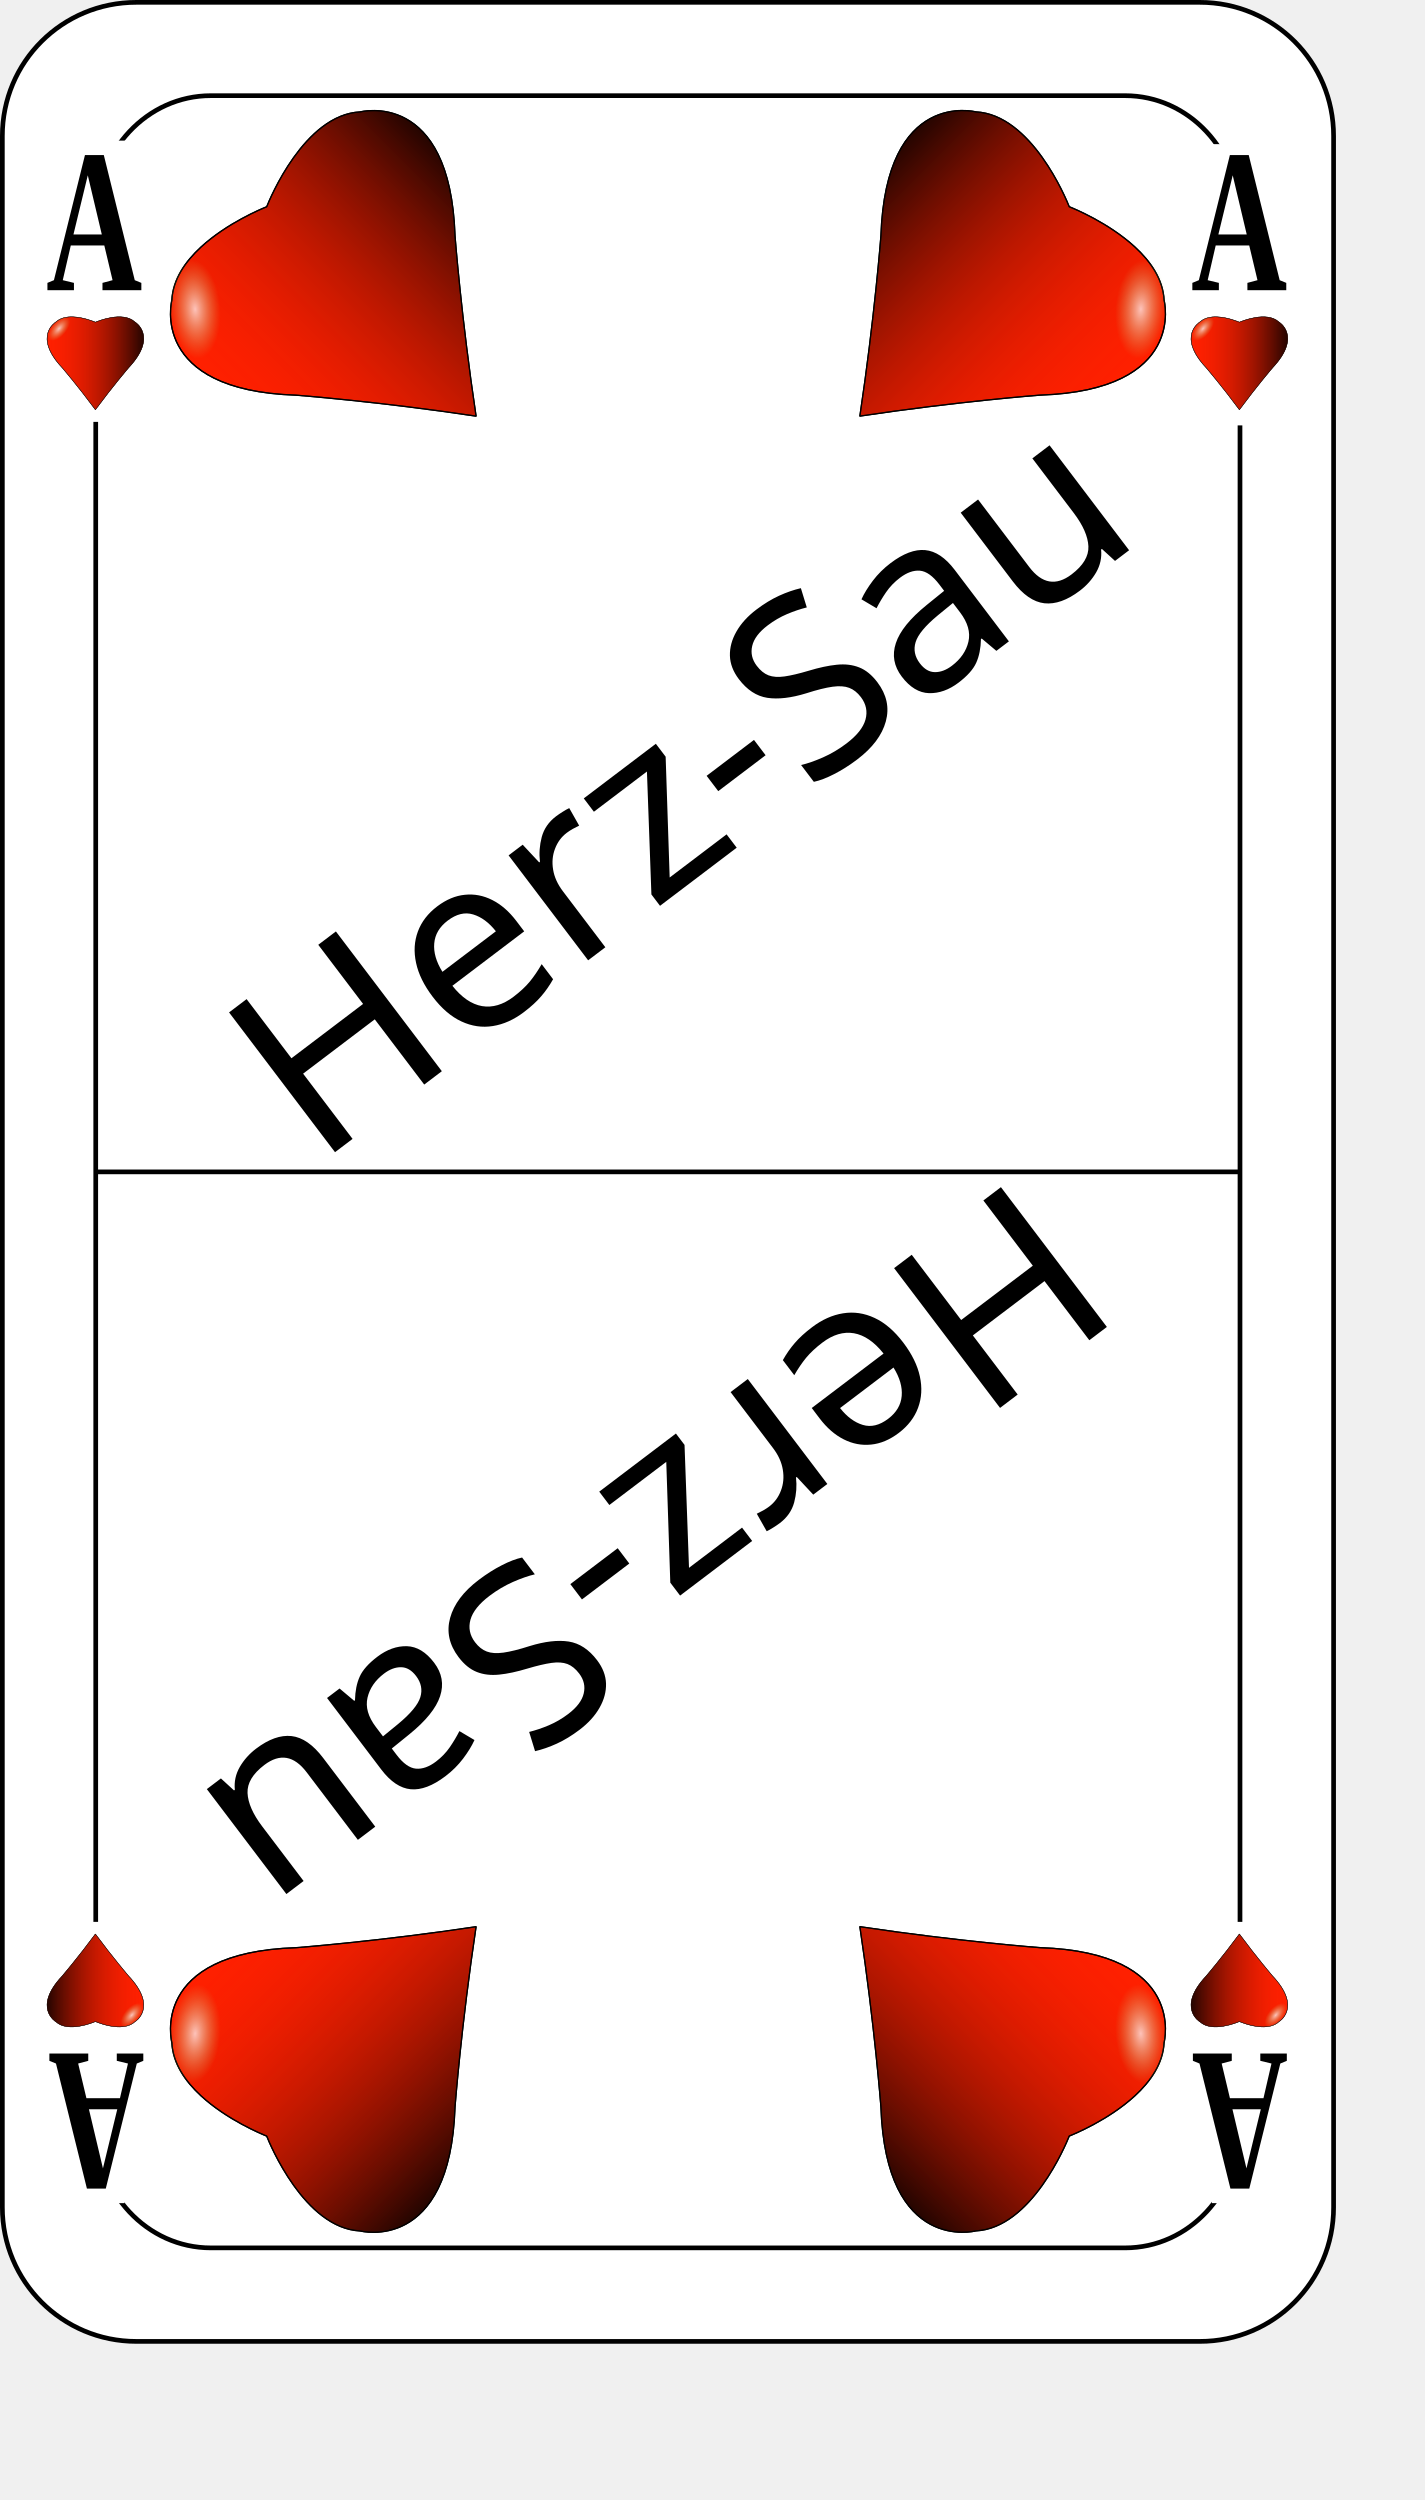
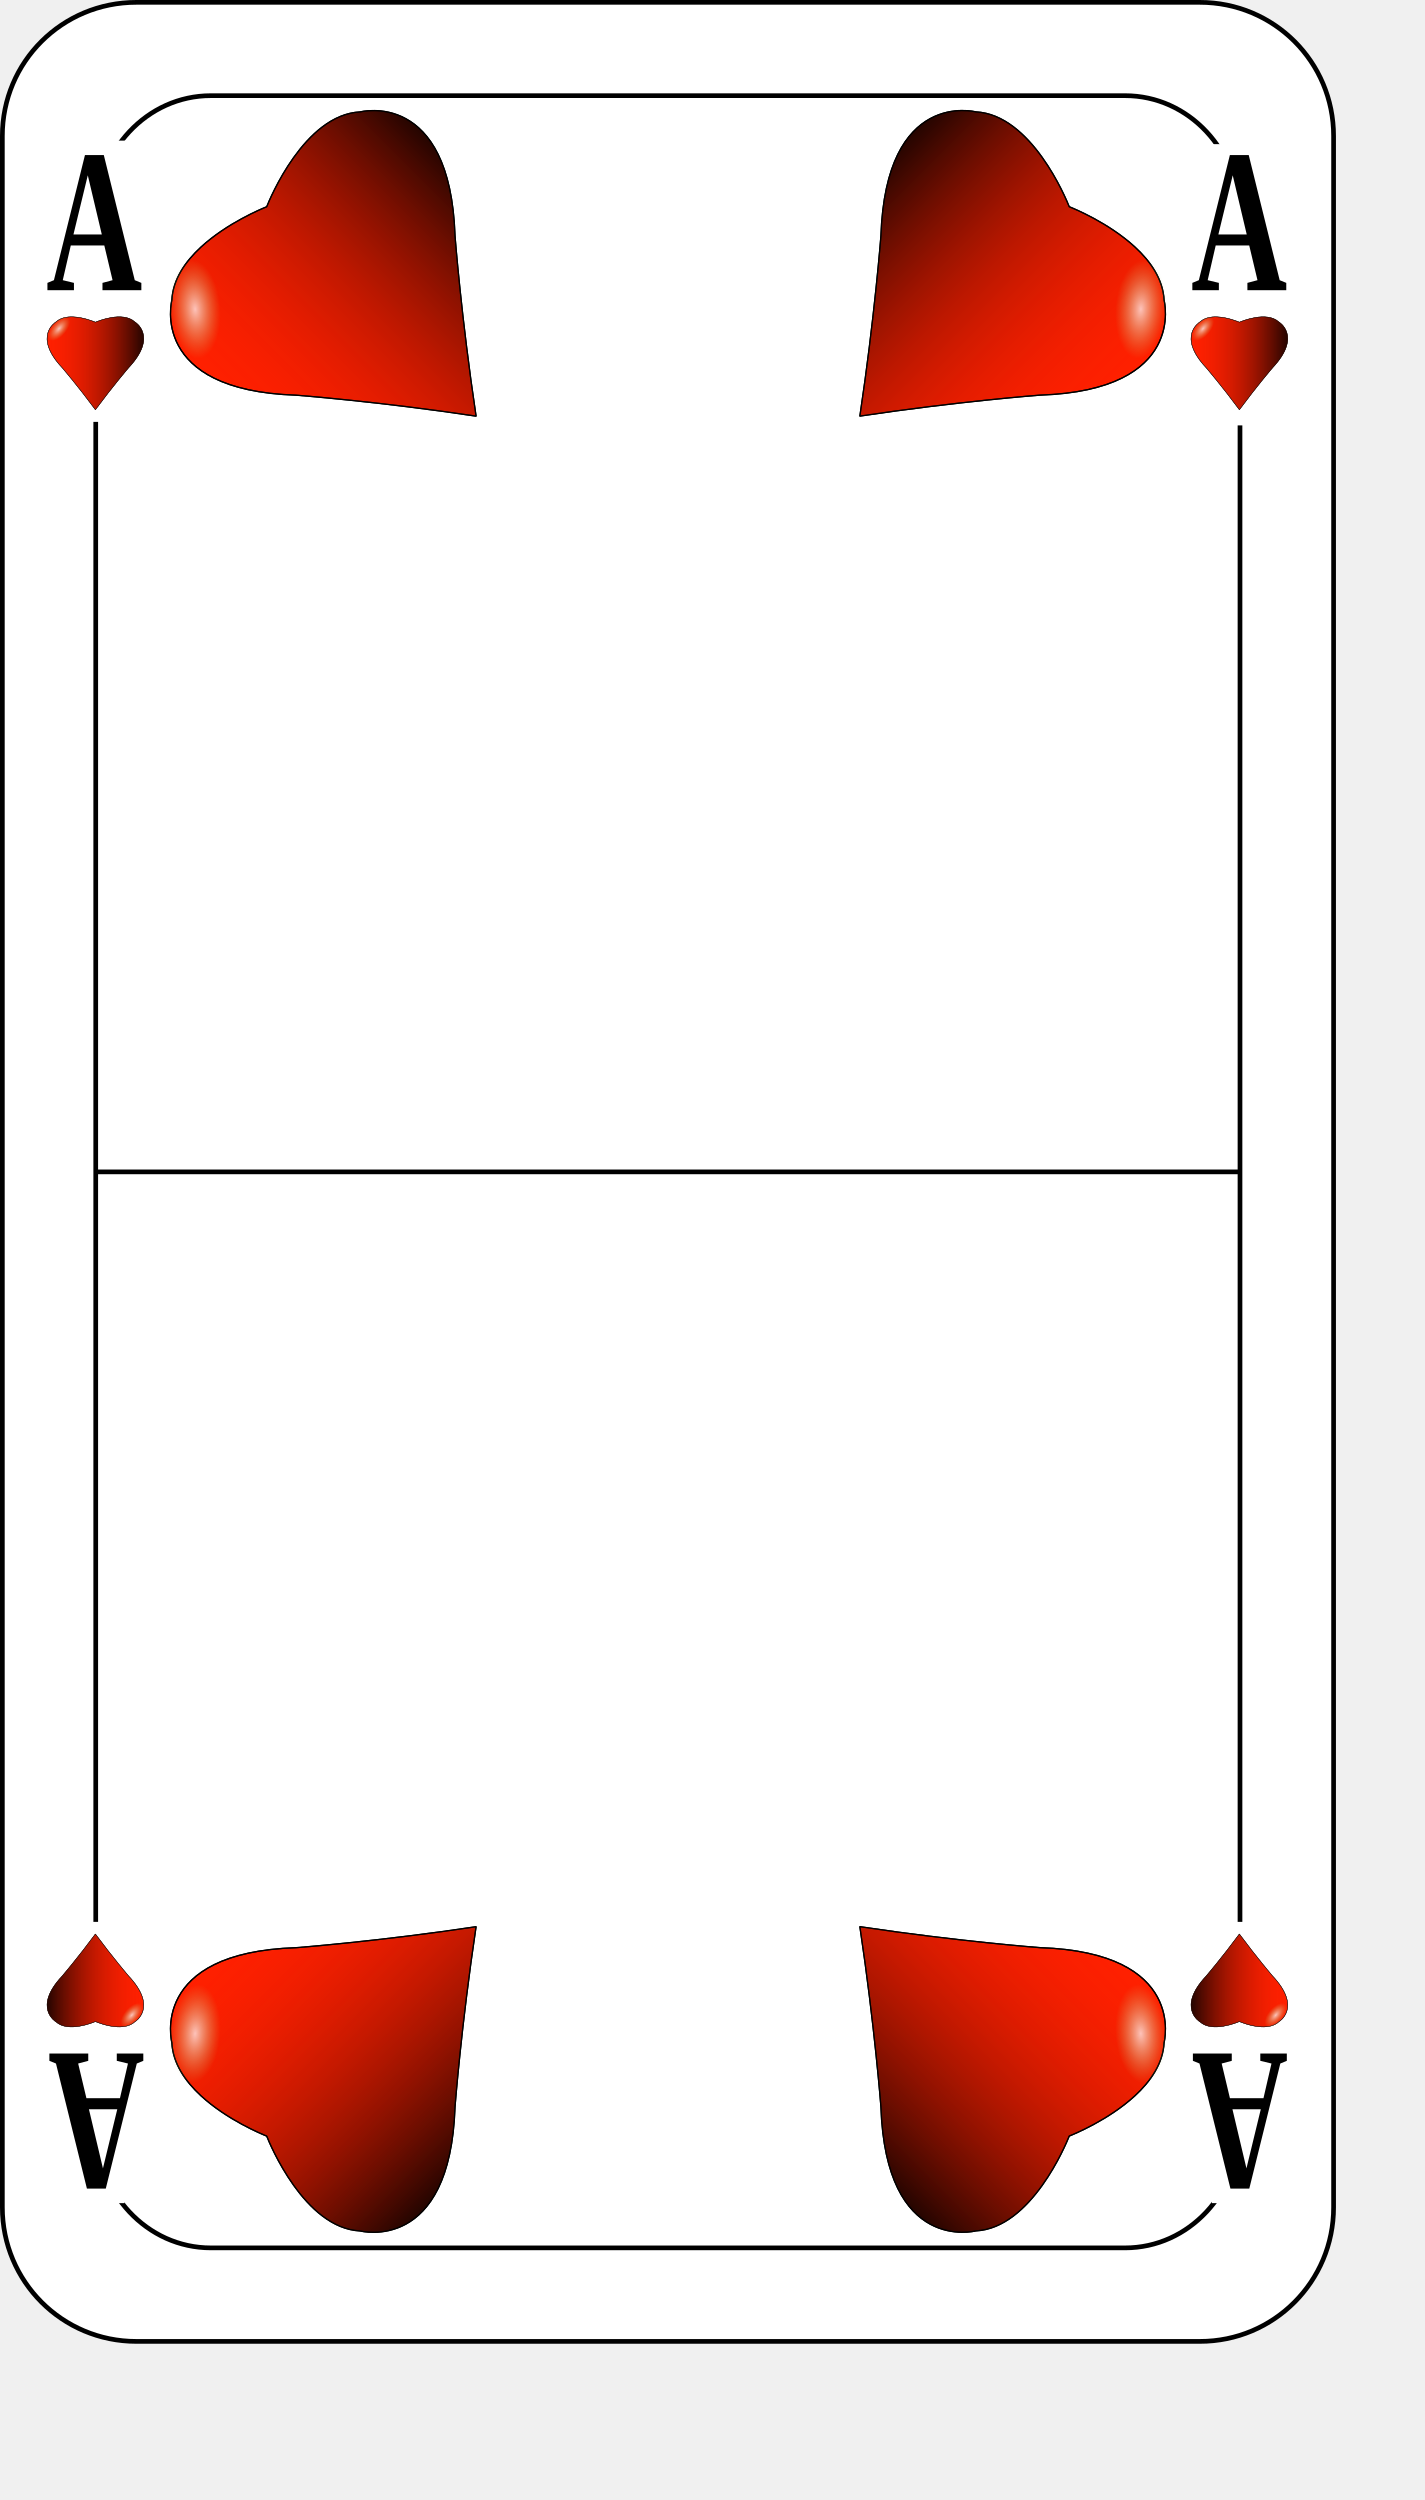
<svg xmlns="http://www.w3.org/2000/svg" xmlns:xlink="http://www.w3.org/1999/xlink" width="5.7cm" height="10cm" id="svg2">
  <defs id="defs4">
    <radialGradient gradientUnits="userSpaceOnUse" r="7.799" fy="24.52" fx="24.028" cy="24.52" cx="24.028" id="radialGradient16370" xlink:href="#linearGradient16364" />
    <linearGradient gradientUnits="userSpaceOnUse" y2="52.431" x2="-1.737" y1="52.431" x1="112.339" id="linearGradient5277" xlink:href="#linearGradient5271" />
    <linearGradient id="linearGradient5271">
      <stop id="stop5273" offset="0" style="stop-color:#000000;stop-opacity:1;" />
      <stop id="stop5275" offset="1" style="stop-color:#ff2000;stop-opacity:0;" />
    </linearGradient>
    <linearGradient id="linearGradient16364">
      <stop id="stop16366" offset="0" style="stop-color:#ffffff;stop-opacity:0.731;" />
      <stop id="stop16368" offset="1" style="stop-color:#bcc863;stop-opacity:0;" />
    </linearGradient>
  </defs>
  <g id="layer1">
    <rect style="opacity:1;fill:#ffffff;fill-opacity:1;fill-rule:evenodd;stroke:#000000;stroke-width:0.709;stroke-linecap:butt;stroke-linejoin:round;stroke-miterlimit:4;stroke-dasharray:none;stroke-dashoffset:0;stroke-opacity:1" id="rect1600" width="180.92" height="332.977" x="10.524" y="10.677" />
    <path style="fill:none;fill-opacity:0.75;fill-rule:evenodd;stroke:#000000;stroke-width:0.709;stroke-linecap:butt;stroke-linejoin:miter;stroke-miterlimit:4;stroke-dasharray:none;stroke-opacity:1" d="M 14.676,177.165 L 187.292,177.165" id="path13403" />
    <path style="fill:#ffffff;fill-opacity:1;stroke:#000000;stroke-width:0.71;stroke-miterlimit:4;stroke-dasharray:none;stroke-opacity:1" d="M 20.609,0.355 C 9.398,0.355 0.355,9.358 0.355,20.562 L 0.355,333.707 C 0.355,344.911 9.399,353.976 20.609,353.976 L 181.391,353.976 C 192.601,353.976 201.614,344.911 201.614,333.707 L 201.614,20.562 C 201.614,9.358 192.601,0.355 181.391,0.355 L 20.609,0.355 z M 31.879,14.463 L 170.09,14.463 C 179.726,14.463 187.464,22.765 187.464,33.074 L 187.464,321.226 C 187.464,331.535 179.726,339.837 170.09,339.837 L 31.879,339.837 C 22.243,339.837 14.473,331.535 14.473,321.226 L 14.473,33.074 C 14.473,22.765 22.243,14.463 31.879,14.463 z " id="path2586" />
    <rect style="opacity:1;fill:#ffffff;fill-opacity:1;fill-rule:evenodd;stroke:none;stroke-width:0.354;stroke-linecap:butt;stroke-linejoin:round;stroke-miterlimit:4;stroke-dasharray:none;stroke-dashoffset:0;stroke-opacity:1" id="rect10676" width="7.384" height="42.52" x="11.792" y="21.26" />
    <text xml:space="preserve" style="font-size:24.976px;font-style:normal;font-variant:normal;font-weight:bold;font-stretch:normal;text-align:start;line-height:125%;writing-mode:lr-tb;text-anchor:start;fill:#000000;fill-opacity:1;stroke:none;stroke-width:1px;stroke-linecap:butt;stroke-linejoin:miter;stroke-opacity:1;font-family:Times New Roman" x="8.634" y="35.406" id="text4099" transform="scale(0.807085,1.239027)">
      <tspan id="tspan4101" x="8.634" y="35.406">A</tspan>
    </text>
    <use x="0" y="0" xlink:href="#rect10676" id="use4103" transform="translate(170.7122,0.531494)" width="201.968" height="354.331" />
    <use x="0" y="0" xlink:href="#text4099" id="use4105" transform="translate(173.0906,-1.868741e-4)" width="201.968" height="354.331" />
    <use x="0" y="0" xlink:href="#rect10676" id="use4107" transform="translate(-0.351984,269.2913)" width="201.968" height="354.331" />
    <use x="0" y="0" xlink:href="#rect10676" id="use4109" transform="translate(171.4162,269.2913)" width="201.968" height="354.331" />
    <use x="0" y="0" xlink:href="#text4099" id="use4111" transform="matrix(-1,-1.534146e-17,1.534146e-17,-1,201.7126,354.3241)" width="201.968" height="354.331" />
    <use x="0" y="0" xlink:href="#use4111" id="use4113" transform="translate(-172.8779,-2.389310e-7)" width="201.968" height="354.331" />
    <text xml:space="preserve" style="font-size:37.144px;font-style:normal;font-variant:normal;font-weight:normal;font-stretch:normal;text-align:start;line-height:125%;writing-mode:lr-tb;text-anchor:start;fill:#000000;fill-opacity:1;stroke:none;stroke-width:1px;stroke-linecap:butt;stroke-linejoin:miter;stroke-opacity:1;font-family:Amazone BT" x="-68.474" y="169.409" id="text9839" transform="matrix(0.796918,-0.604087,0.604087,0.796918,0,0)">
-       <tspan x="-68.474" y="169.409" id="tspan1847">Herz-Sau</tspan>
+       <tspan x="-68.474" y="169.409" id="tspan1847" />
    </text>
    <use x="0" y="0" xlink:href="#text9839" id="use9843" transform="matrix(-1,5.432127e-16,-8.751412e-16,-1,201.9685,353.666)" width="201.968" height="354.331" />
    <g id="g1905" transform="translate(-181.426,46.02931)">
      <path id="path4624" d="M 29.905,3.733 C 23.303,3.462 16.627,4.647 11.824,9.007 C 11.824,9.007 -13.084,23.623 18.243,57.074 C 18.243,57.074 34.836,76.408 53.11,101.134 C 53.121,101.113 53.13,101.094 53.141,101.073 C 53.151,101.094 53.16,101.113 53.171,101.134 C 71.445,76.408 88.008,57.074 88.008,57.074 C 119.335,23.623 94.457,9.007 94.457,9.007 C 81.648,-2.62 55.456,8.311 53.141,9.308 C 51.694,8.685 40.91,4.185 29.905,3.733 z " style="fill:#ff2000;fill-opacity:1;fill-rule:evenodd;stroke:#000000;stroke-width:0.393;stroke-linecap:butt;stroke-linejoin:round;stroke-miterlimit:4;stroke-dasharray:none;stroke-dashoffset:0;stroke-opacity:1" />
      <path id="path4543" d="M 29.889,3.751 C 23.287,3.48 16.611,4.664 11.807,9.025 C 11.807,9.025 -13.1,23.641 18.226,57.092 C 18.226,57.092 34.82,76.425 53.094,101.151 C 53.104,101.131 53.114,101.112 53.124,101.091 C 53.135,101.112 53.144,101.131 53.154,101.151 C 71.429,76.425 87.992,57.092 87.992,57.092 C 119.318,23.641 94.441,9.025 94.441,9.025 C 81.632,-2.602 55.439,8.329 53.124,9.326 C 51.677,8.703 40.893,4.202 29.889,3.751 z " style="fill:url(#linearGradient5277);fill-opacity:1;fill-rule:evenodd;stroke:#000000;stroke-width:0.393;stroke-linecap:butt;stroke-linejoin:round;stroke-miterlimit:4;stroke-dasharray:none;stroke-dashoffset:0;stroke-opacity:1" />
      <path transform="matrix(-1.228601,1.533055,-0.847466,-0.555633,65.26538,-7.122697)" d="M 31.826 24.52 A 7.799 7.799 0 1 1  16.229,24.52 A 7.799 7.799 0 1 1  31.826 24.52 z" id="path16362" style="opacity:1;fill:url(#radialGradient16370);fill-opacity:1;fill-rule:evenodd;stroke:none;stroke-width:0.279;stroke-linecap:butt;stroke-linejoin:round;stroke-miterlimit:4;stroke-dasharray:none;stroke-dashoffset:0;stroke-opacity:1" />
    </g>
    <use x="0" y="0" xlink:href="#g1905" id="use1910" transform="matrix(0.144151,0,0,0.144151,32.91763,40.72934)" width="201.968" height="354.331" />
    <use x="0" y="0" xlink:href="#use1910" id="use1912" transform="translate(172.9488,-1.791146e-4)" width="201.968" height="354.331" />
    <use x="0" y="0" xlink:href="#use1910" id="use1914" transform="matrix(-1,7.692414e-17,-7.692414e-17,-1,28.84505,354.3305)" width="201.968" height="354.331" />
    <use x="0" y="0" xlink:href="#use1910" id="use1916" transform="matrix(-1,0,0,-1,201.7939,354.3305)" width="201.968" height="354.331" />
    <g id="g1922" transform="translate(-0.531555,0)">
      <use height="354.331" width="201.968" transform="matrix(0.344572,-0.344572,0.344572,0.344572,65.98664,-32.01794)" id="use1918" xlink:href="#g1905" y="0" x="0" />
      <use height="354.331" width="201.968" transform="matrix(-1,0,-2.322903e-17,1,203.0316,-6.489309e-3)" id="use1920" xlink:href="#use1918" y="0" x="0" />
    </g>
    <use x="0" y="0" xlink:href="#g1922" id="use1926" transform="matrix(-1,-1.387779e-16,1.387779e-16,-1,201.9685,354.1901)" width="201.968" height="354.331" />
  </g>
</svg>
